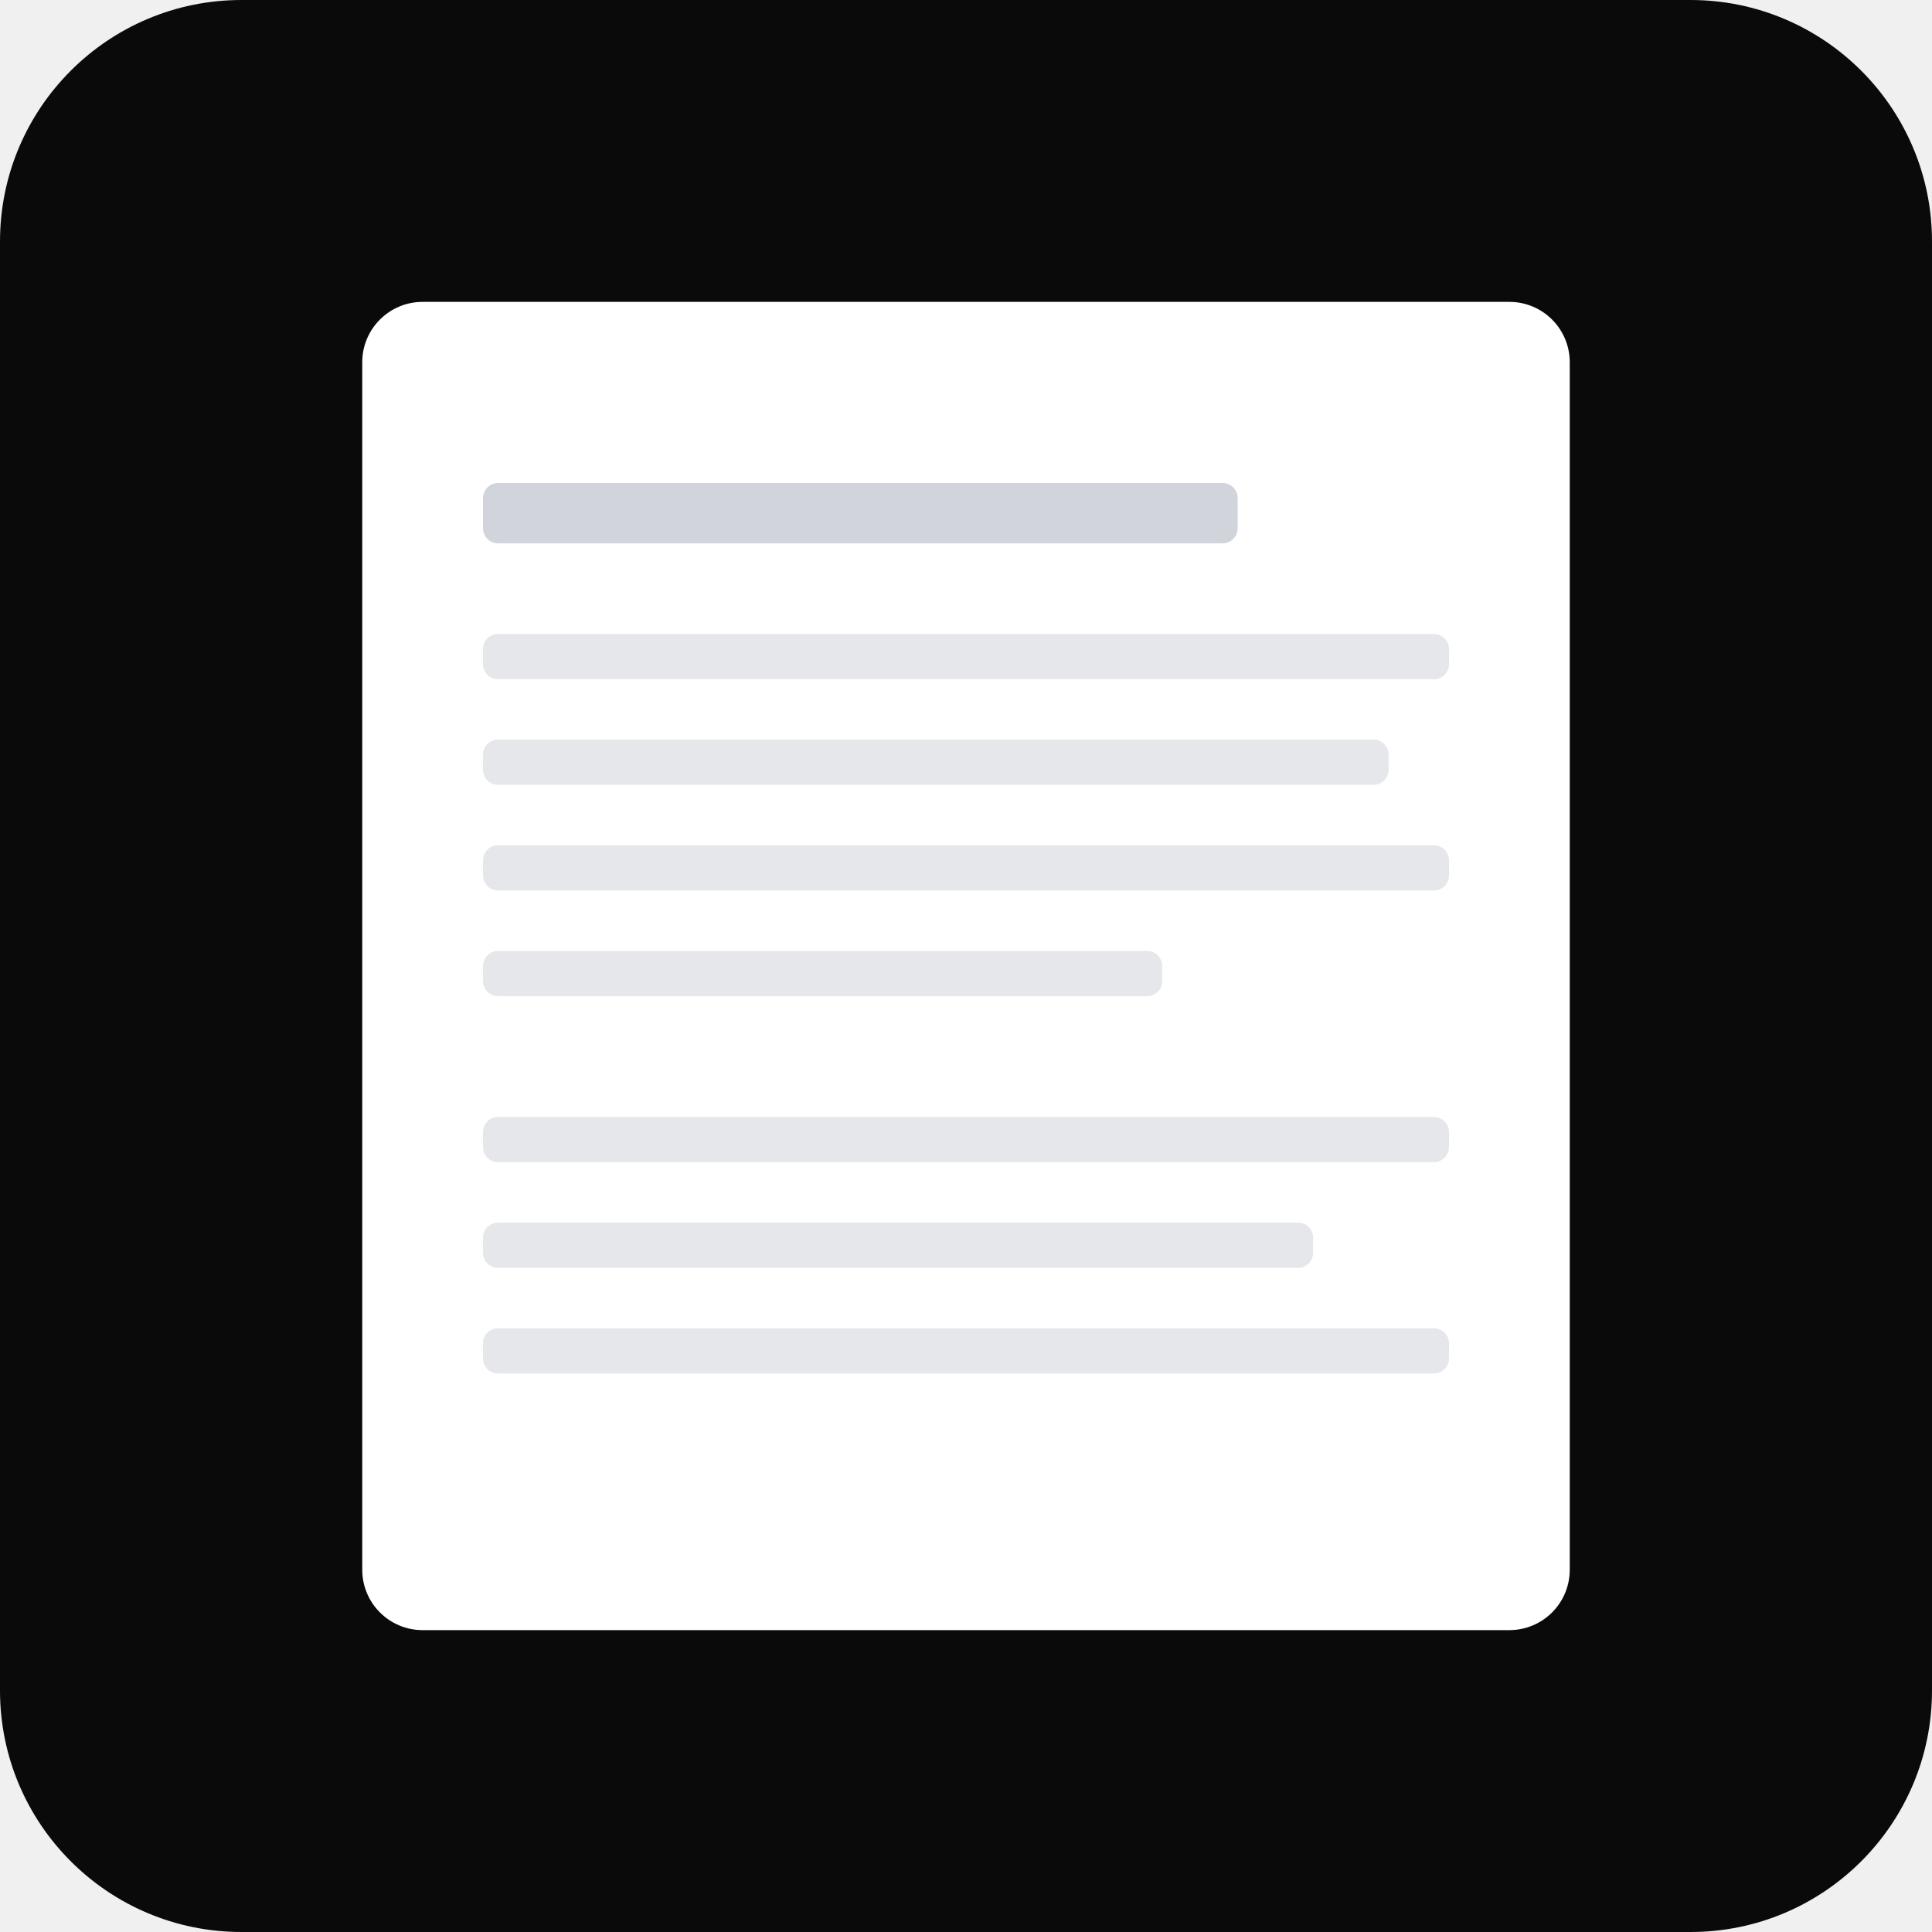
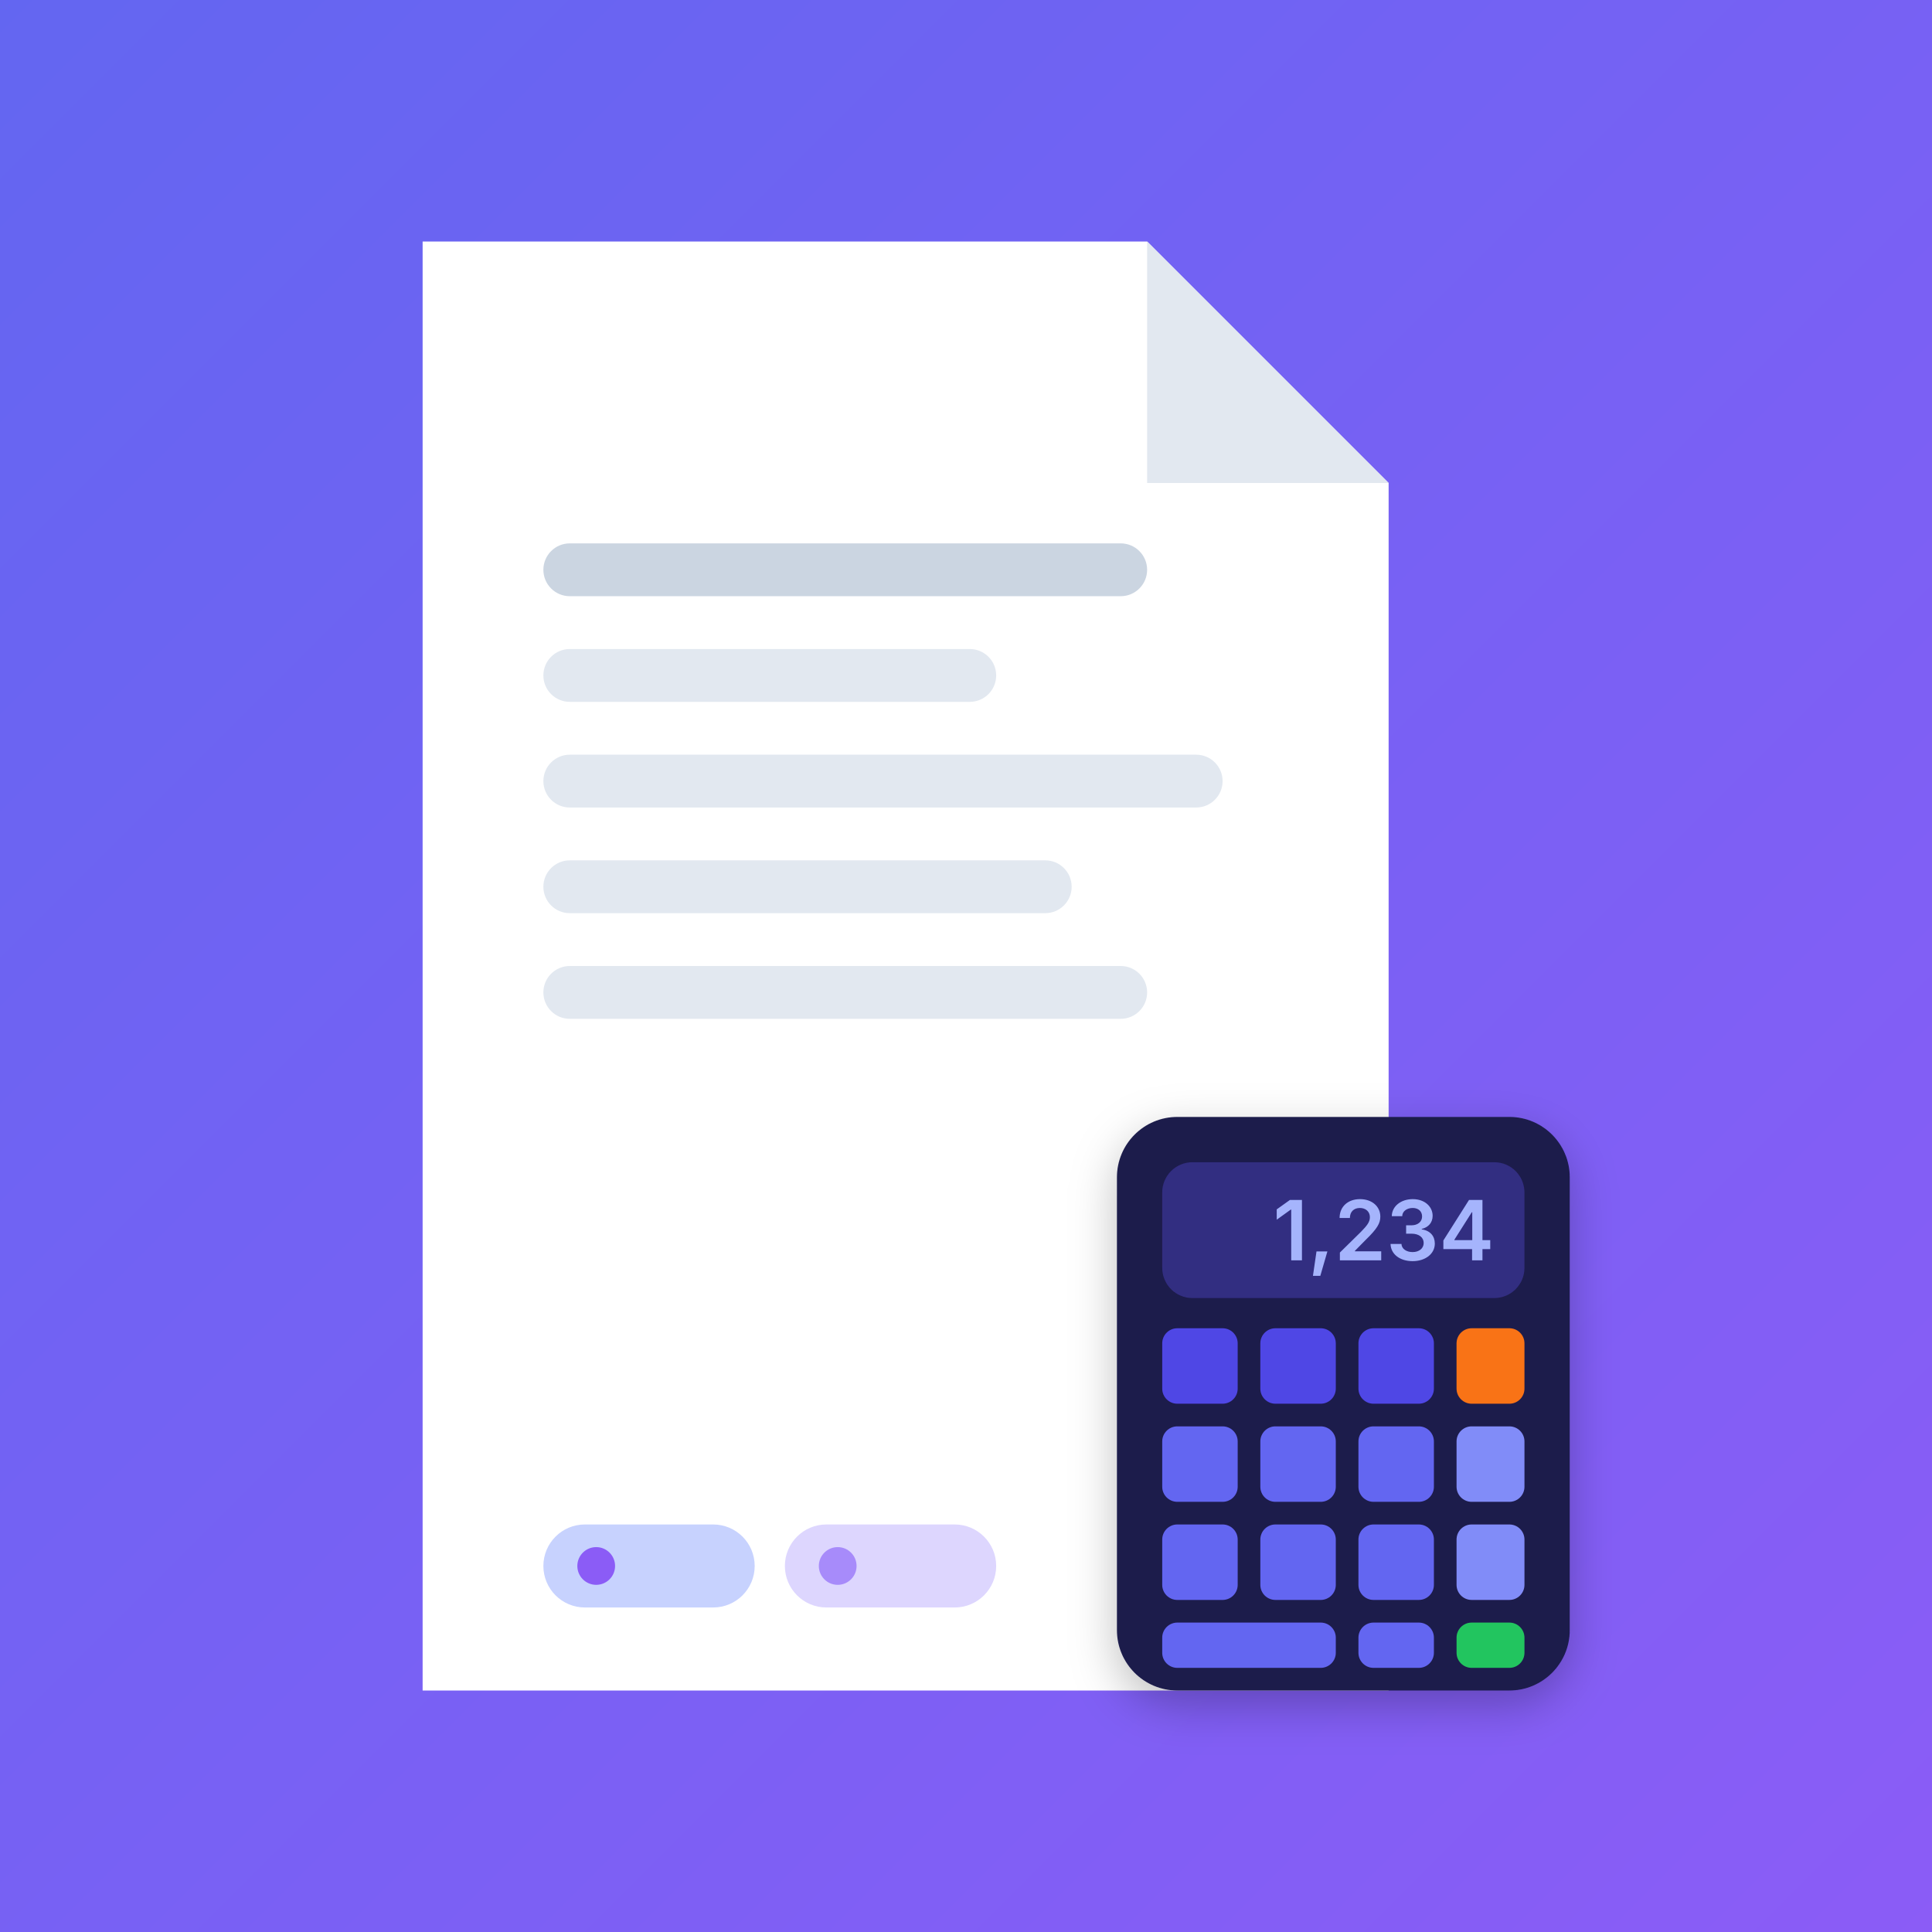
- <svg xmlns="http://www.w3.org/2000/svg" viewBox="0 0 512 512">
-   <rect width="512" height="512" rx="64" fill="#0a0a0a" />
-   <rect x="96" y="80" width="320" height="352" rx="16" fill="#ffffff" />
-   <rect x="128" y="128" width="200" height="16" rx="4" fill="#d1d5db" />
-   <rect x="128" y="168" width="256" height="12" rx="4" fill="#e5e7eb" />
-   <rect x="128" y="196" width="240" height="12" rx="4" fill="#e5e7eb" />
-   <rect x="128" y="224" width="256" height="12" rx="4" fill="#e5e7eb" />
-   <rect x="128" y="252" width="180" height="12" rx="4" fill="#e5e7eb" />
-   <rect x="128" y="296" width="256" height="12" rx="4" fill="#e5e7eb" />
-   <rect x="128" y="324" width="220" height="12" rx="4" fill="#e5e7eb" />
-   <rect x="128" y="352" width="256" height="12" rx="4" fill="#e5e7eb" />
+ <svg xmlns="http://www.w3.org/2000/svg" width="512" height="512" viewBox="0 0 512 512" fill="none">
+   <defs>
+     <linearGradient id="bgGrad" x1="0%" y1="0%" x2="100%" y2="100%">
+       <stop offset="0%" style="stop-color:#6366f1" />
+       <stop offset="100%" style="stop-color:#8b5cf6" />
+     </linearGradient>
+     <filter id="calcShadow" x="-20%" y="-20%" width="140%" height="140%">
+       <feDropShadow dx="0" dy="4" stdDeviation="6" flood-color="#000" flood-opacity="0.25" />
+     </filter>
+   </defs>
+   <rect width="512" height="512" fill="url(#bgGrad)" />
+   <g transform="translate(112, 64)">
+     <path d="M0 0 L192 0 L256 64 L256 384 L0 384 Z" fill="white" />
+     <path d="M192 0 L192 64 L256 64 Z" fill="#e2e8f0" />
+     <rect x="32" y="80" width="160" height="14" rx="7" fill="#cbd5e1" />
+     <rect x="32" y="108" width="120" height="14" rx="7" fill="#e2e8f0" />
+     <rect x="32" y="136" width="180" height="14" rx="7" fill="#e2e8f0" />
+     <rect x="32" y="164" width="140" height="14" rx="7" fill="#e2e8f0" />
+     <rect x="32" y="192" width="160" height="14" rx="7" fill="#e2e8f0" />
+     <rect x="32" y="340" width="56" height="22" rx="11" fill="#c7d2fe" />
+     <circle cx="46" cy="351" r="5" fill="#8b5cf6" />
+     <rect x="96" y="340" width="56" height="22" rx="11" fill="#ddd6fe" />
+     <circle cx="110" cy="351" r="5" fill="#a78bfa" />
+   </g>
+   <g transform="translate(296, 296)" filter="url(#calcShadow)">
+     <rect x="0" y="0" width="120" height="152" rx="16" fill="#1e1b4b" />
+     <rect x="12" y="12" width="96" height="36" rx="8" fill="#312e81" />
+     <text x="100" y="38" font-family="system-ui, -apple-system, sans-serif" font-size="22" font-weight="600" fill="#a5b4fc" text-anchor="end">1,234</text>
+     <rect x="12" y="56" width="20" height="20" rx="4" fill="#4f46e5" />
+     <rect x="38" y="56" width="20" height="20" rx="4" fill="#4f46e5" />
+     <rect x="64" y="56" width="20" height="20" rx="4" fill="#4f46e5" />
+     <rect x="90" y="56" width="18" height="20" rx="4" fill="#f97316" />
+     <rect x="12" y="82" width="20" height="20" rx="4" fill="#6366f1" />
+     <rect x="38" y="82" width="20" height="20" rx="4" fill="#6366f1" />
+     <rect x="64" y="82" width="20" height="20" rx="4" fill="#6366f1" />
+     <rect x="90" y="82" width="18" height="20" rx="4" fill="#818cf8" />
+     <rect x="12" y="108" width="20" height="20" rx="4" fill="#6366f1" />
+     <rect x="38" y="108" width="20" height="20" rx="4" fill="#6366f1" />
+     <rect x="64" y="108" width="20" height="20" rx="4" fill="#6366f1" />
+     <rect x="90" y="108" width="18" height="20" rx="4" fill="#818cf8" />
+     <rect x="12" y="134" width="46" height="12" rx="4" fill="#6366f1" />
+     <rect x="64" y="134" width="20" height="12" rx="4" fill="#6366f1" />
+     <rect x="90" y="134" width="18" height="12" rx="4" fill="#22c55e" />
+   </g>
</svg>
